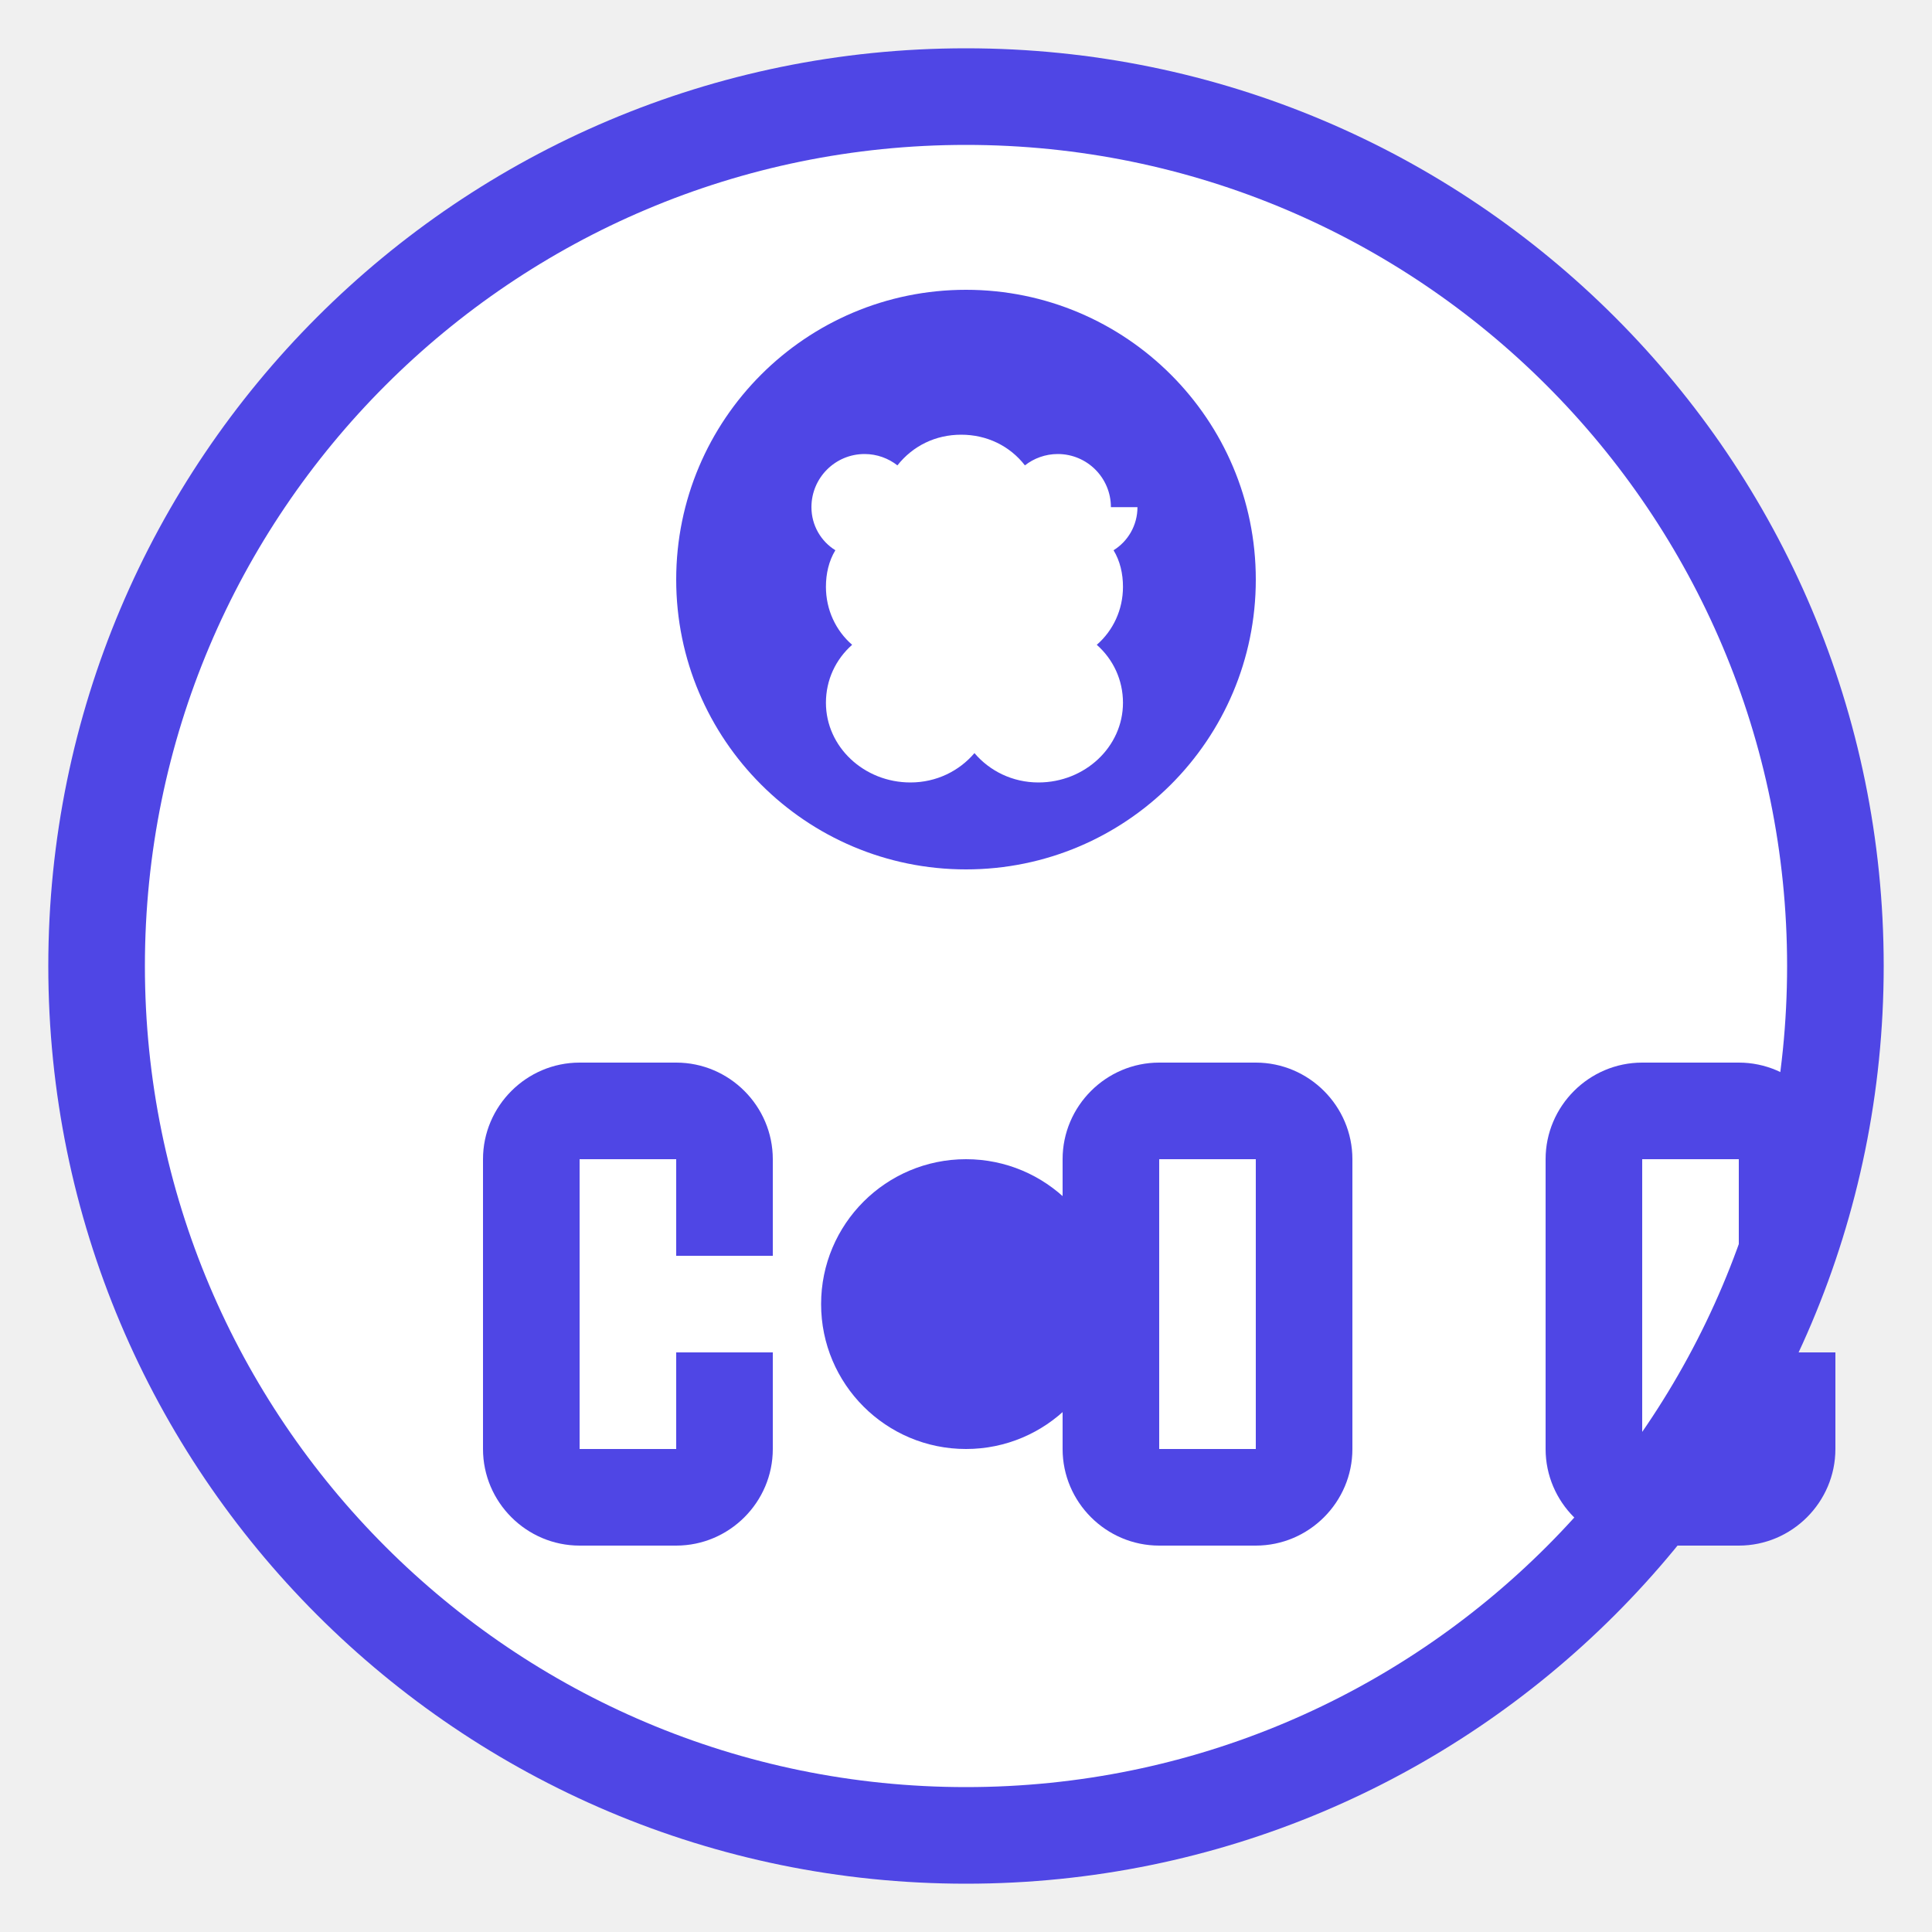
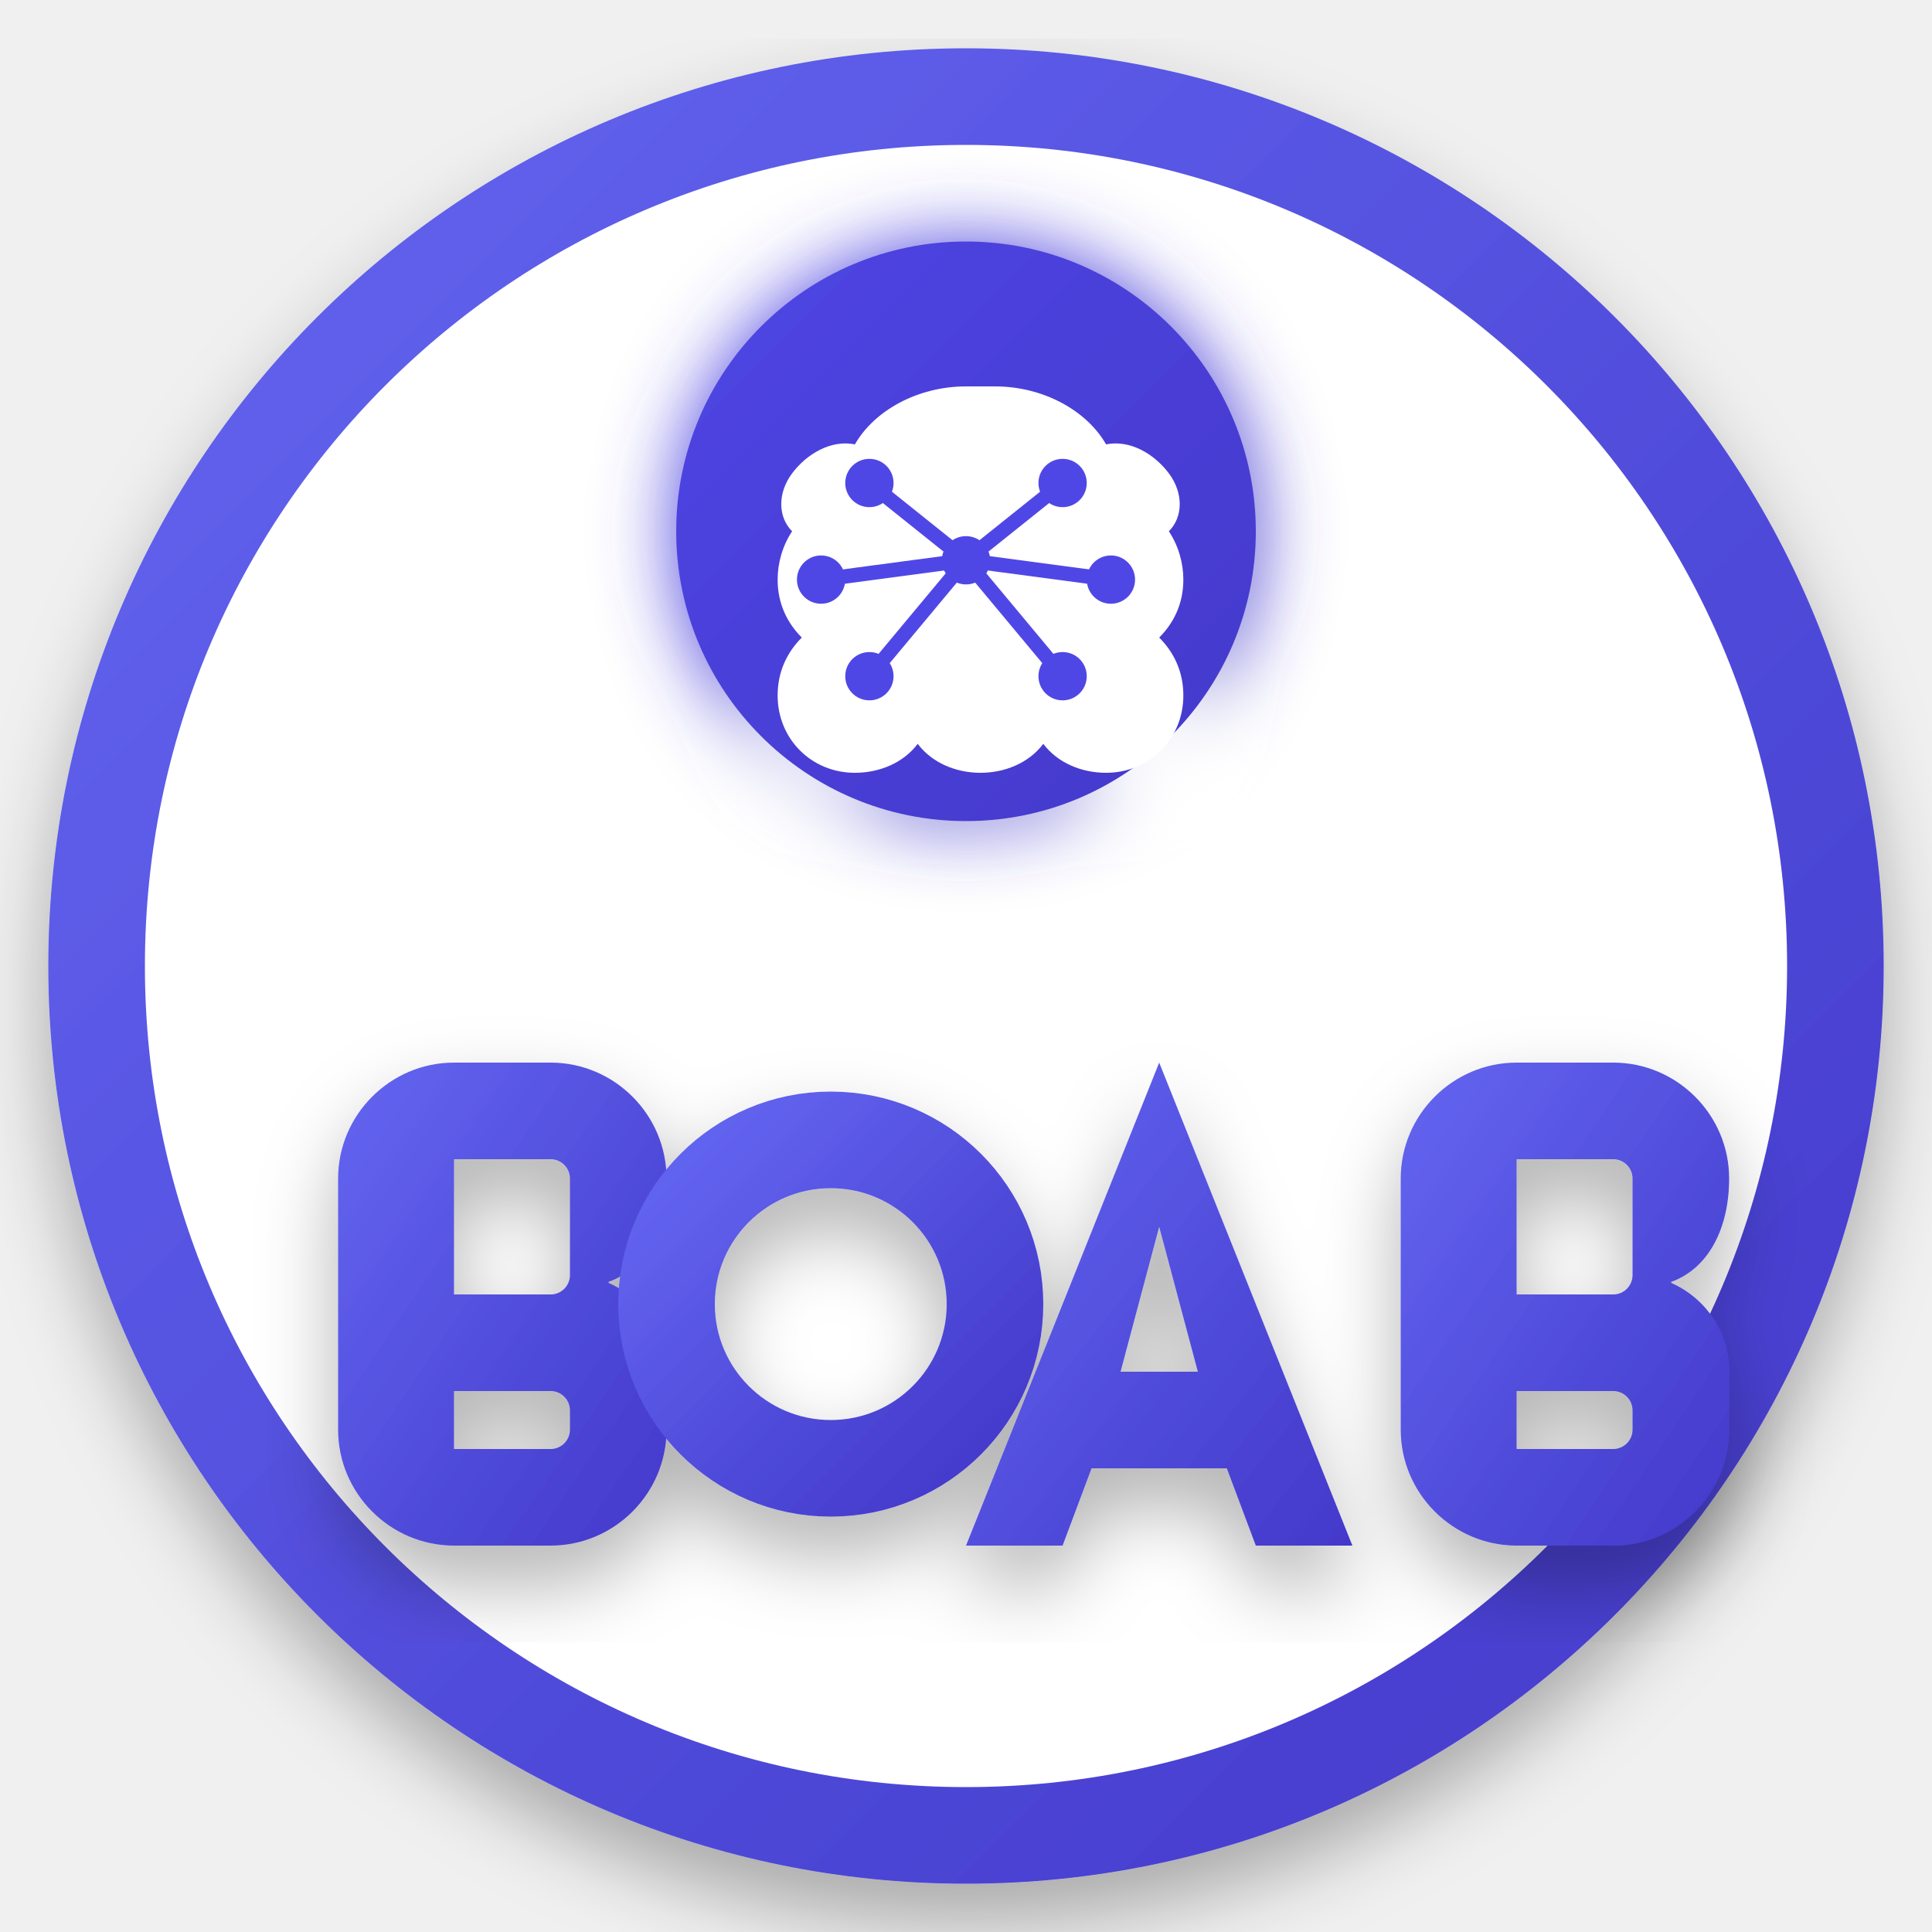
<svg xmlns="http://www.w3.org/2000/svg" width="200" height="200" viewBox="0 0 200 200">
-   <circle cx="100" cy="100" r="95" fill="#4F46E5" />
+   <defs>
+     <linearGradient id="bgGradient" x1="0%" y1="0%" x2="100%" y2="100%">
+       <stop offset="0%" stop-color="#6366F1" />
+       <stop offset="100%" stop-color="#4338CA" />
+     </linearGradient>
+     <linearGradient id="brainGradient" x1="0%" y1="0%" x2="100%" y2="100%">
+       <stop offset="0%" stop-color="#4F46E5" />
+       <stop offset="100%" stop-color="#4338CA" />
+     </linearGradient>
+     <filter id="shadow" x="-20%" y="-20%" width="140%" height="140%">
+       <feDropShadow dx="0" dy="4" stdDeviation="4" flood-opacity="0.3" />
+     </filter>
+     <filter id="glow" x="-20%" y="-20%" width="140%" height="140%">
+       <feGaussianBlur stdDeviation="4" result="blur" />
+       <feComposite in="SourceGraphic" in2="blur" operator="over" />
+     </filter>
+   </defs>
+   <circle cx="100" cy="100" r="95" fill="url(#bgGradient)" filter="url(#shadow)" />
  <circle cx="100" cy="100" r="85" fill="#ffffff" />
-   <g transform="translate(50, 110)">
-     <path d="M10,0 C4.5,0 0,4.5 0,10 L0,40 C0,45.5 4.5,50 10,50 L20,50 C25.5,50 30,45.5 30,40 L30,30 L20,30 L20,40 L10,40 L10,10 L20,10 L20,20 L30,20 L30,10 C30,4.5 25.5,0 20,0 L10,0 Z" fill="#4F46E5" />
-     <circle cx="50" cy="25" r="15" fill="#4F46E5" />
-     <path d="M80,0 C85.5,0 90,4.5 90,10 L90,40 C90,45.5 85.5,50 80,50 L70,50 C64.5,50 60,45.5 60,40 L60,10 C60,4.5 64.5,0 70,0 L80,0 Z M80,10 L70,10 L70,40 L80,40 L80,10 Z" fill="#4F46E5" />
-     <path d="M120,0 C114.5,0 110,4.5 110,10 L110,40 C110,45.5 114.5,50 120,50 L130,50 C135.5,50 140,45.5 140,40 L140,30 L130,30 L130,40 L120,40 L120,10 L130,10 L130,20 L140,20 L140,10 C140,4.5 135.5,0 130,0 L120,0 Z" fill="#4F46E5" />
+   <g transform="translate(35, 110)" filter="url(#shadow)">
+     <path d="M12,0 C5.4,0 0,5.4 0,12 L0,38 C0,44.6 5.4,50 12,50 L22,50 C28.6,50 34,44.6 34,38 L34,32 C34,27.9 31.6,24.4 28,22.8 L28,22.7 C31.9,21.3 34,17.1 34,12 L34,12 C34,5.4 28.6,0 22,0 L12,0 Z M12,10 L22,10 C23.1,10 24,10.9 24,12 L24,22 C24,23.1 23.1,24 22,24 L12,24 L12,10 Z M12,34 L22,34 C23.1,34 24,34.9 24,36 L24,38 C24,39.1 23.1,40 22,40 L12,40 L12,34 Z" fill="url(#bgGradient)" />
+     <circle cx="51" cy="25" r="17" stroke="url(#bgGradient)" stroke-width="10" fill="none" />
+     <path d="M85,0 L105,50 L95,50 L92,42 L78,42 L75,50 L65,50 L85,0 Z M85,17 L81,32 L89,32 L85,17 Z" fill="url(#bgGradient)" />
+     <path d="M122,0 C115.4,0 110,5.4 110,12 L110,38 C110,44.6 115.4,50 122,50 L132,50 C138.6,50 144,44.6 144,38 L144,32 C144,27.9 141.6,24.4 138,22.8 L138,22.7 C141.9,21.3 144,17.1 144,12 L144,12 C144,5.4 138.6,0 132,0 L122,0 Z M122,10 L132,10 C133.1,10 134,10.9 134,12 L134,22 C134,23.1 133.1,24 132,24 L122,24 L122,10 Z M122,34 L132,34 C133.1,34 134,34.9 134,36 L134,38 C134,39.1 133.1,40 132,40 L122,40 L122,34 Z" fill="url(#bgGradient)" />
  </g>
-   <g transform="translate(70, 30)">
-     <path d="M30,0 C13.431,0 0,13.431 0,30 C0,46.569 13.431,60 30,60 C46.569,60 60,46.569 60,30 C60,13.431 46.569,0 30,0 Z" fill="#4F46E5" />
-     <path d="M45,22.5 C45,19.462 42.538,17 39.5,17 C38.212,17 37.025,17.45 36.1,18.175 C34.525,16.15 32.15,15 29.5,15 C26.85,15 24.5,16.15 22.9,18.175 C21.975,17.45 20.788,17 19.5,17 C16.462,17 14,19.462 14,22.5 C14,24.387 14.988,26.038 16.475,26.962 C15.8,28.075 15.5,29.387 15.5,30.75 C15.5,33.112 16.512,35.275 18.212,36.75 C16.512,38.25 15.5,40.388 15.5,42.75 C15.5,47.312 19.438,51 24.25,51 C26.938,51 29.3,49.812 30.875,47.962 C32.45,49.812 34.812,51 37.5,51 C42.312,51 46.25,47.312 46.25,42.75 C46.25,40.388 45.237,38.25 43.538,36.75 C45.237,35.275 46.25,33.112 46.25,30.75 C46.25,29.387 45.95,28.075 45.275,26.962 C46.763,26.038 47.75,24.387 47.75,22.5 L45,22.5 Z" fill="#ffffff" />
+   <g transform="translate(70, 25)" filter="url(#glow)">
+     <path d="M30,0 C13.431,0 0,13.431 0,30 C0,46.569 13.431,60 30,60 C46.569,60 60,46.569 60,30 C60,13.431 46.569,0 30,0 Z" fill="url(#brainGradient)" />
+     <path d="M30,15 C25,15 20.5,17.5 18.5,21 C16,20.5 13.5,22 12,24 C10.5,26 10.5,28.5 12,30 C11,31.5 10.5,33.3 10.5,35 C10.5,37.5 11.5,39.5 13,41 C11.5,42.5 10.5,44.5 10.5,47 C10.5,51.5 14,55 18.5,55 C21,55 23.5,54 25,52 C26.5,54 29,55 31.5,55 C34,55 36.5,54 38,52 C39.5,54 42,55 44.5,55 C49,55 52.5,51.5 52.5,47 C52.5,44.5 51.5,42.5 50,41 C51.5,39.5 52.5,37.5 52.5,35 C52.5,33.3 52,31.5 51,30 C52.5,28.5 52.5,26 51,24 C49.5,22 47,20.5 44.5,21 C42.5,17.5 38,15 33,15 L30,15 Z" fill="#ffffff" />
+     <circle cx="20" cy="25" r="2.5" fill="#4F46E5" />
+     <circle cx="40" cy="25" r="2.5" fill="#4F46E5" />
+     <circle cx="15" cy="35" r="2.5" fill="#4F46E5" />
+     <circle cx="30" cy="33" r="2.5" fill="#4F46E5" />
+     <circle cx="45" cy="35" r="2.5" fill="#4F46E5" />
+     <circle cx="20" cy="45" r="2.5" fill="#4F46E5" />
+     <circle cx="40" cy="45" r="2.5" fill="#4F46E5" />
+     <path d="M20,25 L30,33 M40,25 L30,33 M15,35 L30,33 M45,35 L30,33 M20,45 L30,33 M40,45 L30,33" stroke="#4F46E5" stroke-width="1.5" fill="none" />
  </g>
</svg>
